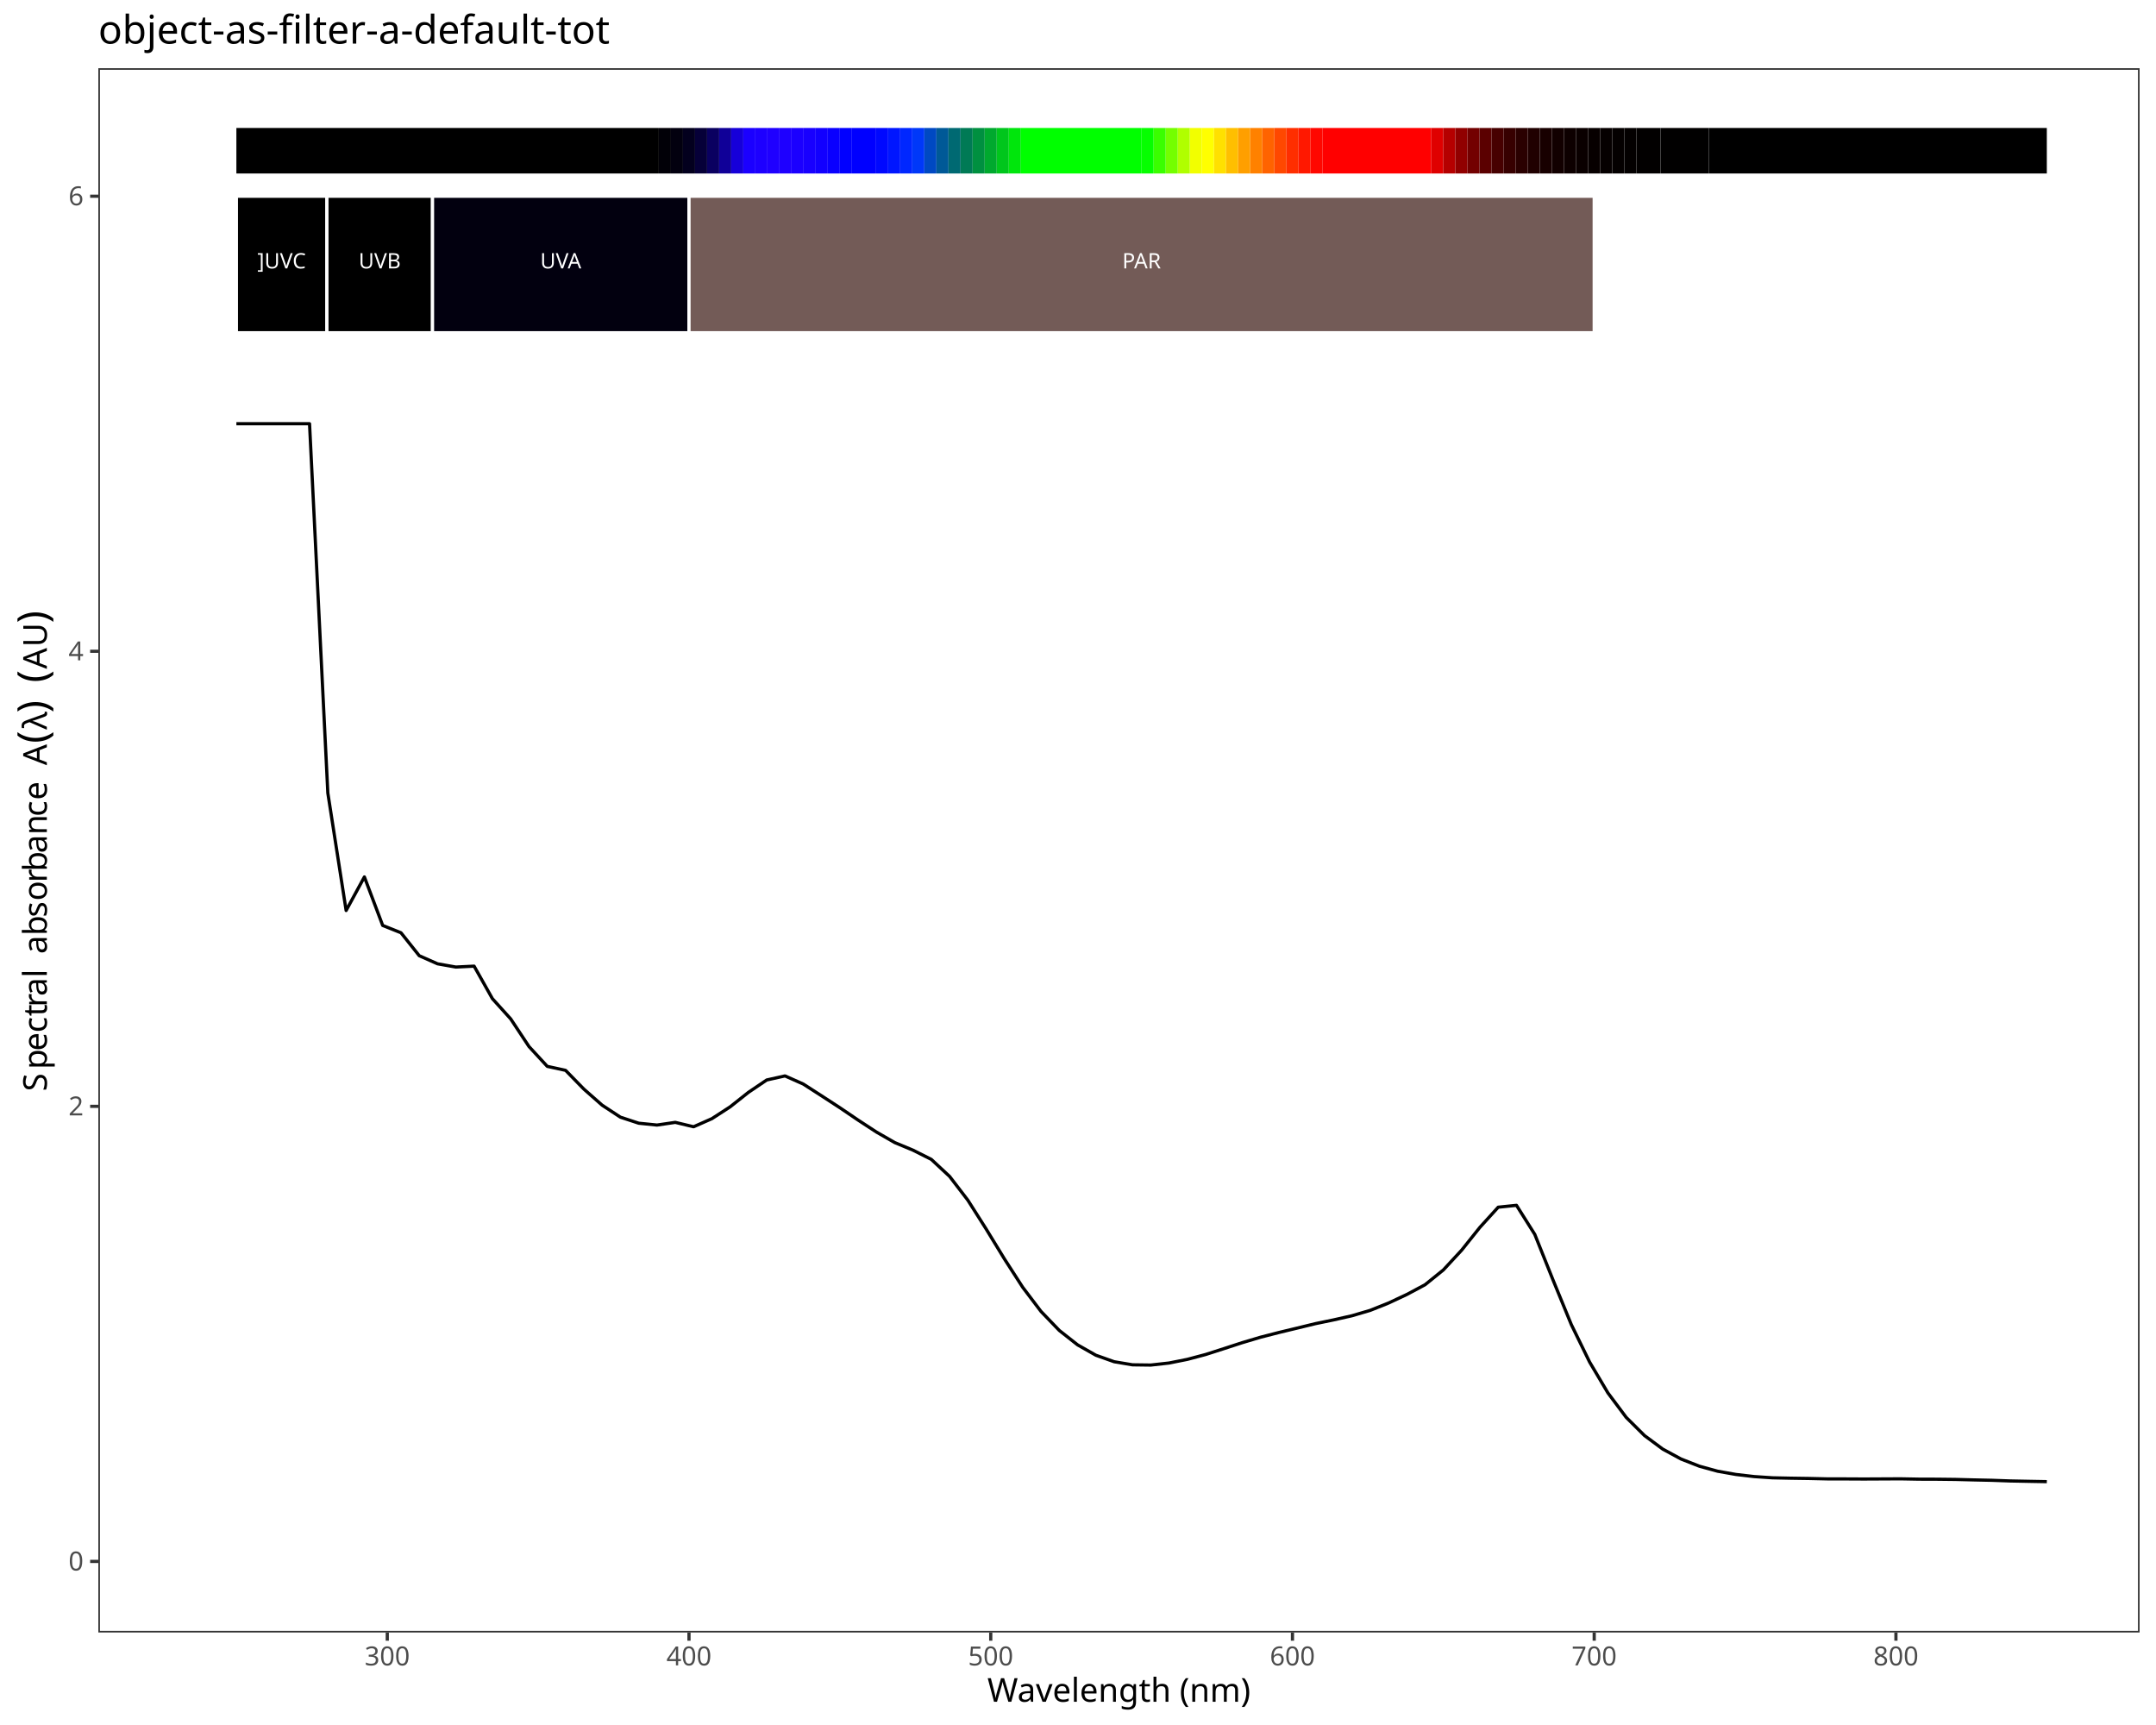
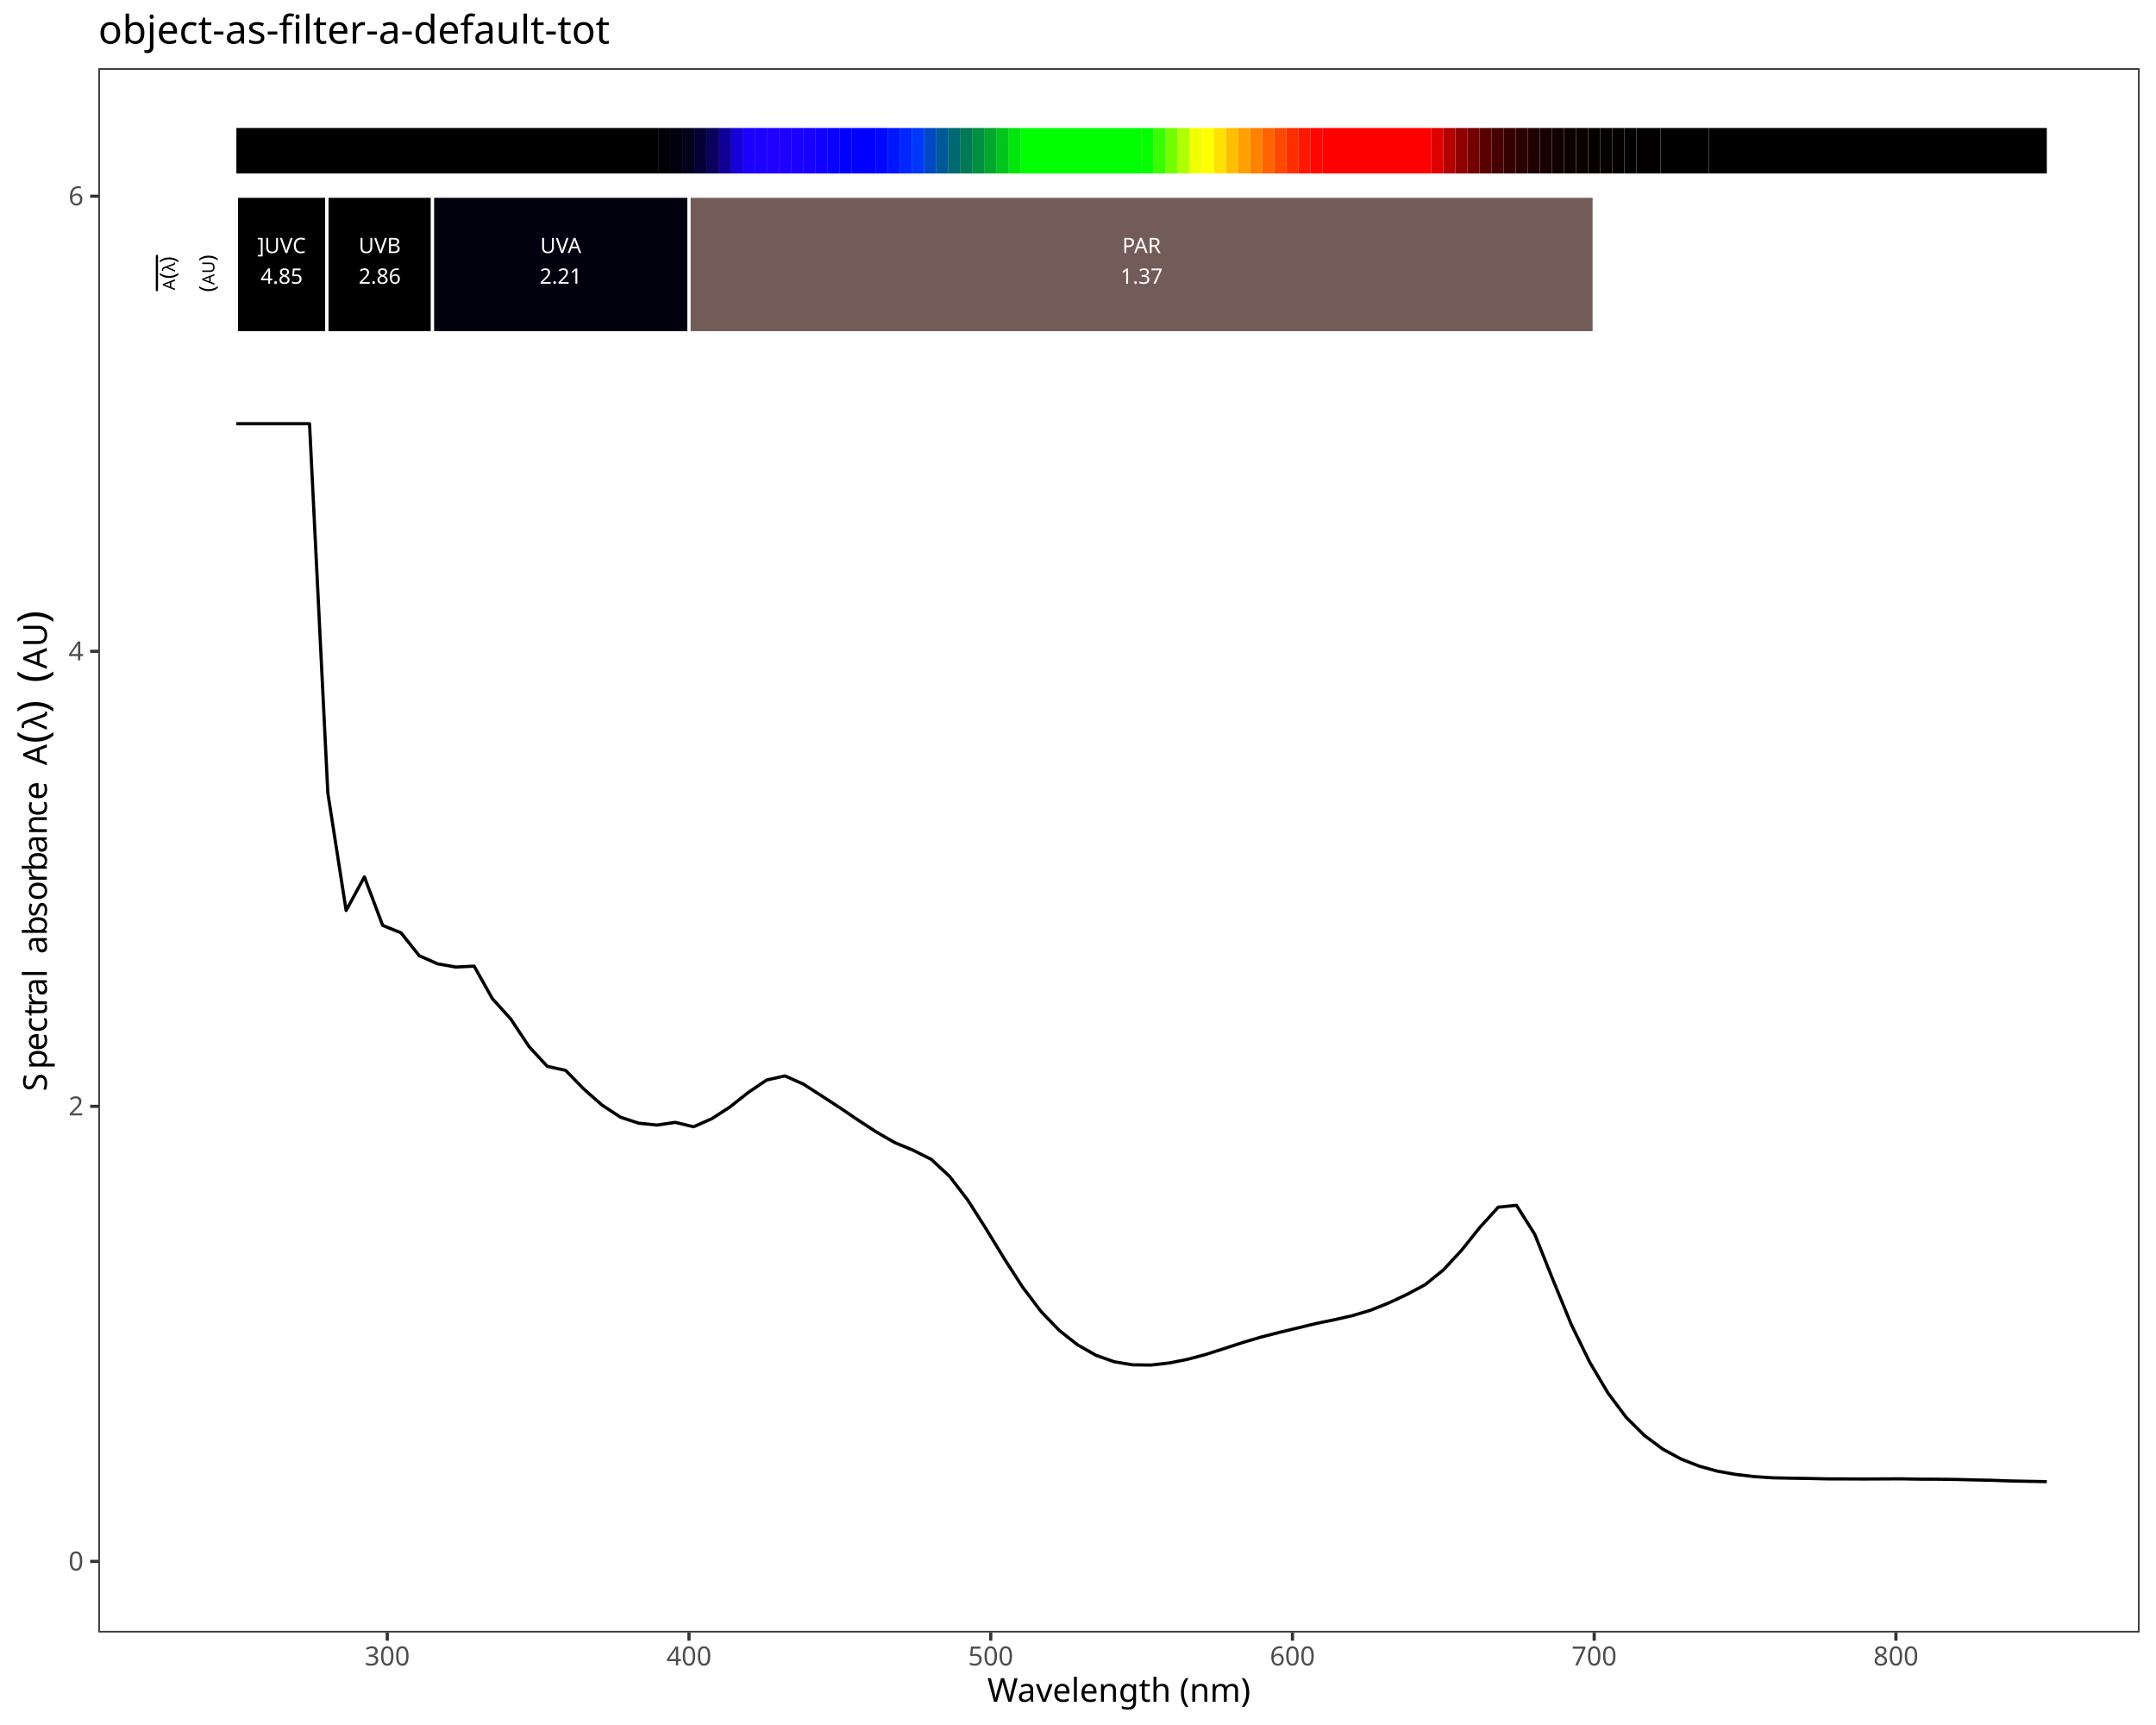
<svg xmlns="http://www.w3.org/2000/svg" class="svglite" data-engine-version="2.0" width="720.00pt" height="576.00pt" viewBox="0 0 720.00 576.00">
  <defs>
    <style type="text/css">
    .svglite line, .svglite polyline, .svglite polygon, .svglite path, .svglite rect, .svglite circle {
      fill: none;
      stroke: #000000;
      stroke-linecap: round;
      stroke-linejoin: round;
      stroke-miterlimit: 10.00;
    }
  </style>
  </defs>
  <rect width="100%" height="100%" style="stroke: none; fill: #FFFFFF;" />
  <defs>
    <clipPath id="cpMC4wMHw3MjAuMDB8MC4wMHw1NzYuMDA=">
      <rect x="0.00" y="0.00" width="720.00" height="576.00" />
    </clipPath>
  </defs>
  <g clip-path="url(#cpMC4wMHw3MjAuMDB8MC4wMHw1NzYuMDA=)">
    <rect x="0.00" y="0.00" width="720.00" height="576.00" style="stroke-width: 1.07; stroke: #FFFFFF; fill: #FFFFFF;" />
  </g>
  <defs>
    <clipPath id="cpMzIuODR8NzE0LjUyfDIyLjc4fDU0NS4xMQ==">
      <rect x="32.84" y="22.78" width="681.68" height="522.33" />
    </clipPath>
  </defs>
  <g clip-path="url(#cpMzIuODR8NzE0LjUyfDIyLjc4fDU0NS4xMQ==)">
    <rect x="32.84" y="22.78" width="681.68" height="522.33" style="stroke-width: 1.07; stroke: none; fill: #FFFFFF;" />
    <polyline points="78.94,141.49 85.05,141.49 91.16,141.49 97.27,141.49 103.37,141.49 109.48,264.80 115.59,304.03 121.69,292.82 127.80,309.02 133.91,311.46 140.01,319.13 146.12,321.83 152.23,322.91 158.33,322.61 164.44,333.47 170.55,340.23 176.66,349.46 182.76,356.07 188.87,357.40 194.98,363.66 201.08,369.03 207.19,373.04 213.30,375.05 219.40,375.67 225.51,374.77 231.62,376.24 237.73,373.54 243.83,369.59 249.94,364.75 256.05,360.62 262.15,359.26 268.26,361.98 274.37,365.91 280.47,369.88 286.58,374.02 292.69,378.01 298.80,381.52 304.90,384.06 311.01,387.13 317.12,392.82 323.22,400.77 329.33,410.39 335.44,420.39 341.54,429.85 347.65,437.91 353.76,444.26 359.87,449.07 365.97,452.53 372.08,454.70 378.19,455.73 384.29,455.81 390.40,455.13 396.51,453.91 402.61,452.29 408.72,450.33 414.83,448.34 420.94,446.52 427.04,444.95 433.15,443.48 439.26,441.99 445.36,440.73 451.47,439.35 457.58,437.55 463.68,435.11 469.79,432.25 475.90,428.99 482.00,424.06 488.11,417.46 494.22,409.82 500.33,403.10 506.43,402.47 512.54,412.17 518.65,427.44 524.75,442.31 530.86,454.82 536.97,465.12 543.07,473.28 549.18,479.35 555.29,483.88 561.40,487.19 567.50,489.58 573.61,491.26 579.72,492.34 585.82,493.05 591.93,493.46 598.04,493.59 604.14,493.68 610.25,493.82 616.36,493.83 622.47,493.86 628.57,493.83 634.68,493.80 640.79,493.91 646.89,493.93 653.00,494.00 659.11,494.16 665.21,494.29 671.32,494.51 677.43,494.63 683.54,494.74 " style="stroke-width: 1.07; stroke-linecap: butt;" />
    <rect x="78.94" y="42.73" width="141.07" height="15.20" style="stroke-width: 1.07; stroke: none; stroke-linecap: square; stroke-linejoin: miter; fill: #000000;" />
    <rect x="220.02" y="42.73" width="4.03" height="15.20" style="stroke-width: 1.07; stroke: none; stroke-linecap: square; stroke-linejoin: miter; fill: #010007;" />
    <rect x="224.05" y="42.73" width="4.03" height="15.20" style="stroke-width: 1.07; stroke: none; stroke-linecap: square; stroke-linejoin: miter; fill: #02000F;" />
    <rect x="228.08" y="42.73" width="4.03" height="15.20" style="stroke-width: 1.07; stroke: none; stroke-linecap: square; stroke-linejoin: miter; fill: #03001E;" />
    <rect x="232.11" y="42.73" width="4.03" height="15.20" style="stroke-width: 1.07; stroke: none; stroke-linecap: square; stroke-linejoin: miter; fill: #060038;" />
    <rect x="236.14" y="42.73" width="4.03" height="15.20" style="stroke-width: 1.07; stroke: none; stroke-linecap: square; stroke-linejoin: miter; fill: #0A0060;" />
    <rect x="240.17" y="42.73" width="4.03" height="15.20" style="stroke-width: 1.07; stroke: none; stroke-linecap: square; stroke-linejoin: miter; fill: #100098;" />
    <rect x="244.20" y="42.73" width="4.03" height="15.20" style="stroke-width: 1.07; stroke: none; stroke-linecap: square; stroke-linejoin: miter; fill: #1600D9;" />
    <rect x="248.23" y="42.73" width="4.03" height="15.20" style="stroke-width: 1.07; stroke: none; stroke-linecap: square; stroke-linejoin: miter; fill: #1B00FF;" />
    <rect x="252.26" y="42.73" width="4.03" height="15.20" style="stroke-width: 1.07; stroke: none; stroke-linecap: square; stroke-linejoin: miter; fill: #1D00FF;" />
    <rect x="256.29" y="42.73" width="4.03" height="15.20" style="stroke-width: 1.07; stroke: none; stroke-linecap: square; stroke-linejoin: miter; fill: #1F00FF;" />
    <rect x="260.32" y="42.73" width="4.03" height="15.20" style="stroke-width: 1.07; stroke: none; stroke-linecap: square; stroke-linejoin: miter; fill: #1E00FF;" />
    <rect x="264.35" y="42.73" width="4.03" height="15.20" style="stroke-width: 1.07; stroke: none; stroke-linecap: square; stroke-linejoin: miter; fill: #1B00FF;" />
    <rect x="268.38" y="42.73" width="4.03" height="15.20" style="stroke-width: 1.07; stroke: none; stroke-linecap: square; stroke-linejoin: miter; fill: #1800FF;" />
    <rect x="272.41" y="42.73" width="4.03" height="15.20" style="stroke-width: 1.07; stroke: none; stroke-linecap: square; stroke-linejoin: miter; fill: #1200FF;" />
    <rect x="276.44" y="42.73" width="4.03" height="15.20" style="stroke-width: 1.07; stroke: none; stroke-linecap: square; stroke-linejoin: miter; fill: #0A00FF;" />
    <rect x="280.47" y="42.73" width="4.03" height="15.20" style="stroke-width: 1.07; stroke: none; stroke-linecap: square; stroke-linejoin: miter; fill: #0100FF;" />
    <rect x="284.51" y="42.73" width="8.06" height="15.20" style="stroke-width: 1.07; stroke: none; stroke-linecap: square; stroke-linejoin: miter; fill: #0000FF;" />
    <rect x="292.57" y="42.73" width="4.03" height="15.20" style="stroke-width: 1.07; stroke: none; stroke-linecap: square; stroke-linejoin: miter; fill: #0008FF;" />
    <rect x="296.60" y="42.73" width="4.03" height="15.20" style="stroke-width: 1.07; stroke: none; stroke-linecap: square; stroke-linejoin: miter; fill: #0016FF;" />
    <rect x="300.63" y="42.73" width="4.03" height="15.20" style="stroke-width: 1.07; stroke: none; stroke-linecap: square; stroke-linejoin: miter; fill: #0027FF;" />
    <rect x="304.66" y="42.73" width="4.03" height="15.20" style="stroke-width: 1.07; stroke: none; stroke-linecap: square; stroke-linejoin: miter; fill: #0038F9;" />
    <rect x="308.69" y="42.73" width="4.03" height="15.20" style="stroke-width: 1.07; stroke: none; stroke-linecap: square; stroke-linejoin: miter; fill: #0049C3;" />
    <rect x="312.72" y="42.73" width="4.03" height="15.20" style="stroke-width: 1.07; stroke: none; stroke-linecap: square; stroke-linejoin: miter; fill: #005997;" />
    <rect x="316.75" y="42.73" width="4.03" height="15.20" style="stroke-width: 1.07; stroke: none; stroke-linecap: square; stroke-linejoin: miter; fill: #006972;" />
    <rect x="320.78" y="42.73" width="4.03" height="15.20" style="stroke-width: 1.07; stroke: none; stroke-linecap: square; stroke-linejoin: miter; fill: #007A55;" />
    <rect x="324.81" y="42.73" width="4.03" height="15.20" style="stroke-width: 1.07; stroke: none; stroke-linecap: square; stroke-linejoin: miter; fill: #009040;" />
    <rect x="328.84" y="42.73" width="4.03" height="15.20" style="stroke-width: 1.07; stroke: none; stroke-linecap: square; stroke-linejoin: miter; fill: #00A92E;" />
    <rect x="332.87" y="42.73" width="4.03" height="15.20" style="stroke-width: 1.07; stroke: none; stroke-linecap: square; stroke-linejoin: miter; fill: #00C61C;" />
    <rect x="336.90" y="42.73" width="4.03" height="15.20" style="stroke-width: 1.07; stroke: none; stroke-linecap: square; stroke-linejoin: miter; fill: #00E60C;" />
    <rect x="340.93" y="42.73" width="40.31" height="15.20" style="stroke-width: 1.07; stroke: none; stroke-linecap: square; stroke-linejoin: miter; fill: #00FF00;" />
    <rect x="381.24" y="42.73" width="4.03" height="15.20" style="stroke-width: 1.07; stroke: none; stroke-linecap: square; stroke-linejoin: miter; fill: #06FF00;" />
    <rect x="385.27" y="42.73" width="4.03" height="15.20" style="stroke-width: 1.07; stroke: none; stroke-linecap: square; stroke-linejoin: miter; fill: #3AFF00;" />
    <rect x="389.30" y="42.73" width="4.03" height="15.20" style="stroke-width: 1.07; stroke: none; stroke-linecap: square; stroke-linejoin: miter; fill: #74FF00;" />
    <rect x="393.33" y="42.73" width="4.03" height="15.20" style="stroke-width: 1.07; stroke: none; stroke-linecap: square; stroke-linejoin: miter; fill: #B0FF00;" />
    <rect x="397.36" y="42.73" width="4.03" height="15.20" style="stroke-width: 1.07; stroke: none; stroke-linecap: square; stroke-linejoin: miter; fill: #F2FF00;" />
    <rect x="401.39" y="42.73" width="4.03" height="15.20" style="stroke-width: 1.07; stroke: none; stroke-linecap: square; stroke-linejoin: miter; fill: #FFFF00;" />
    <rect x="405.42" y="42.73" width="4.03" height="15.20" style="stroke-width: 1.07; stroke: none; stroke-linecap: square; stroke-linejoin: miter; fill: #FFE000;" />
    <rect x="409.45" y="42.73" width="4.03" height="15.20" style="stroke-width: 1.07; stroke: none; stroke-linecap: square; stroke-linejoin: miter; fill: #FFBF00;" />
    <rect x="413.48" y="42.73" width="4.03" height="15.20" style="stroke-width: 1.07; stroke: none; stroke-linecap: square; stroke-linejoin: miter; fill: #FF9F00;" />
    <rect x="417.52" y="42.73" width="4.03" height="15.20" style="stroke-width: 1.07; stroke: none; stroke-linecap: square; stroke-linejoin: miter; fill: #FF8100;" />
    <rect x="421.55" y="42.73" width="4.03" height="15.20" style="stroke-width: 1.07; stroke: none; stroke-linecap: square; stroke-linejoin: miter; fill: #FF6300;" />
    <rect x="425.58" y="42.73" width="4.03" height="15.20" style="stroke-width: 1.07; stroke: none; stroke-linecap: square; stroke-linejoin: miter; fill: #FF4800;" />
    <rect x="429.61" y="42.73" width="4.03" height="15.20" style="stroke-width: 1.07; stroke: none; stroke-linecap: square; stroke-linejoin: miter; fill: #FF2E00;" />
    <rect x="433.64" y="42.73" width="4.03" height="15.20" style="stroke-width: 1.07; stroke: none; stroke-linecap: square; stroke-linejoin: miter; fill: #FF1800;" />
    <rect x="437.67" y="42.73" width="4.03" height="15.20" style="stroke-width: 1.07; stroke: none; stroke-linecap: square; stroke-linejoin: miter; fill: #FF0700;" />
    <rect x="441.70" y="42.73" width="36.28" height="15.20" style="stroke-width: 1.07; stroke: none; stroke-linecap: square; stroke-linejoin: miter; fill: #FF0000;" />
    <rect x="477.97" y="42.73" width="4.03" height="15.20" style="stroke-width: 1.07; stroke: none; stroke-linecap: square; stroke-linejoin: miter; fill: #DF0000;" />
    <rect x="482.00" y="42.73" width="4.03" height="15.20" style="stroke-width: 1.07; stroke: none; stroke-linecap: square; stroke-linejoin: miter; fill: #B50000;" />
    <rect x="486.04" y="42.73" width="4.03" height="15.20" style="stroke-width: 1.07; stroke: none; stroke-linecap: square; stroke-linejoin: miter; fill: #910000;" />
    <rect x="490.07" y="42.73" width="4.03" height="15.20" style="stroke-width: 1.07; stroke: none; stroke-linecap: square; stroke-linejoin: miter; fill: #730000;" />
    <rect x="494.10" y="42.73" width="4.03" height="15.20" style="stroke-width: 1.07; stroke: none; stroke-linecap: square; stroke-linejoin: miter; fill: #5B0000;" />
    <rect x="498.13" y="42.73" width="4.03" height="15.20" style="stroke-width: 1.07; stroke: none; stroke-linecap: square; stroke-linejoin: miter; fill: #470000;" />
    <rect x="502.16" y="42.73" width="4.03" height="15.20" style="stroke-width: 1.07; stroke: none; stroke-linecap: square; stroke-linejoin: miter; fill: #370000;" />
    <rect x="506.19" y="42.73" width="4.03" height="15.20" style="stroke-width: 1.07; stroke: none; stroke-linecap: square; stroke-linejoin: miter; fill: #2A0000;" />
    <rect x="510.22" y="42.73" width="4.03" height="15.20" style="stroke-width: 1.07; stroke: none; stroke-linecap: square; stroke-linejoin: miter; fill: #200000;" />
    <rect x="514.25" y="42.73" width="4.03" height="15.20" style="stroke-width: 1.07; stroke: none; stroke-linecap: square; stroke-linejoin: miter; fill: #180000;" />
    <rect x="518.28" y="42.73" width="4.03" height="15.20" style="stroke-width: 1.07; stroke: none; stroke-linecap: square; stroke-linejoin: miter; fill: #120000;" />
    <rect x="522.31" y="42.73" width="4.03" height="15.20" style="stroke-width: 1.07; stroke: none; stroke-linecap: square; stroke-linejoin: miter; fill: #0D0000;" />
    <rect x="526.34" y="42.73" width="4.03" height="15.20" style="stroke-width: 1.07; stroke: none; stroke-linecap: square; stroke-linejoin: miter; fill: #0A0000;" />
    <rect x="530.37" y="42.73" width="4.03" height="15.20" style="stroke-width: 1.07; stroke: none; stroke-linecap: square; stroke-linejoin: miter; fill: #070000;" />
    <rect x="534.40" y="42.73" width="4.03" height="15.20" style="stroke-width: 1.07; stroke: none; stroke-linecap: square; stroke-linejoin: miter; fill: #060000;" />
    <rect x="538.43" y="42.73" width="4.03" height="15.20" style="stroke-width: 1.07; stroke: none; stroke-linecap: square; stroke-linejoin: miter; fill: #040000;" />
    <rect x="542.46" y="42.73" width="4.03" height="15.20" style="stroke-width: 1.07; stroke: none; stroke-linecap: square; stroke-linejoin: miter; fill: #030000;" />
    <rect x="546.49" y="42.73" width="8.06" height="15.20" style="stroke-width: 1.07; stroke: none; stroke-linecap: square; stroke-linejoin: miter; fill: #020000;" />
    <rect x="554.56" y="42.73" width="16.12" height="15.20" style="stroke-width: 1.07; stroke: none; stroke-linecap: square; stroke-linejoin: miter; fill: #010000;" />
    <rect x="570.68" y="42.73" width="112.86" height="15.20" style="stroke-width: 1.07; stroke: none; stroke-linecap: square; stroke-linejoin: miter; fill: #000000;" />
    <rect x="78.94" y="65.52" width="30.23" height="45.59" style="stroke-width: 1.07; stroke: #FFFFFF; stroke-linecap: square; stroke-linejoin: miter; fill: #000000;" />
    <rect x="109.17" y="65.52" width="35.27" height="45.59" style="stroke-width: 1.07; stroke: #FFFFFF; stroke-linecap: square; stroke-linejoin: miter; fill: #000000;" />
    <rect x="144.44" y="65.52" width="85.65" height="45.59" style="stroke-width: 1.07; stroke: #FFFFFF; stroke-linecap: square; stroke-linejoin: miter; fill: #02000F;" />
    <rect x="230.09" y="65.52" width="302.30" height="45.59" style="stroke-width: 1.07; stroke: #FFFFFF; stroke-linecap: square; stroke-linejoin: miter; fill: #735B57;" />
-     <text x="94.06" y="89.62" text-anchor="middle" style="font-size: 7.11px; fill: #FFFFFF; font-family: sans;" textLength="17.00px" lengthAdjust="spacingAndGlyphs">]UVC</text>
-     <text x="126.81" y="89.62" text-anchor="middle" style="font-size: 7.11px; fill: #FFFFFF; font-family: sans;" textLength="14.63px" lengthAdjust="spacingAndGlyphs">UVB</text>
-     <text x="187.27" y="89.62" text-anchor="middle" style="font-size: 7.11px; fill: #FFFFFF; font-family: sans;" textLength="14.63px" lengthAdjust="spacingAndGlyphs">UVA</text>
-     <text x="381.24" y="89.62" text-anchor="middle" style="font-size: 7.11px; fill: #FFFFFF; font-family: sans;" textLength="14.63px" lengthAdjust="spacingAndGlyphs">PAR</text>
+     <text x="94.06" y="84.50" text-anchor="middle" style="font-size: 7.11px; fill: #FFFFFF; font-family: sans;" textLength="17.00px" lengthAdjust="spacingAndGlyphs">]UVC</text>
+     <text x="94.06" y="94.74" text-anchor="middle" style="font-size: 7.11px; fill: #FFFFFF; font-family: sans;" textLength="13.85px" lengthAdjust="spacingAndGlyphs">4.85</text>
+     <text x="126.81" y="84.50" text-anchor="middle" style="font-size: 7.11px; fill: #FFFFFF; font-family: sans;" textLength="14.63px" lengthAdjust="spacingAndGlyphs">UVB</text>
+     <text x="126.81" y="94.74" text-anchor="middle" style="font-size: 7.11px; fill: #FFFFFF; font-family: sans;" textLength="13.85px" lengthAdjust="spacingAndGlyphs">2.86</text>
+     <text x="187.27" y="84.50" text-anchor="middle" style="font-size: 7.11px; fill: #FFFFFF; font-family: sans;" textLength="14.63px" lengthAdjust="spacingAndGlyphs">UVA</text>
+     <text x="187.27" y="94.74" text-anchor="middle" style="font-size: 7.11px; fill: #FFFFFF; font-family: sans;" textLength="13.85px" lengthAdjust="spacingAndGlyphs">2.21</text>
+     <text x="381.24" y="84.50" text-anchor="middle" style="font-size: 7.11px; fill: #FFFFFF; font-family: sans;" textLength="14.63px" lengthAdjust="spacingAndGlyphs">PAR</text>
+     <text x="381.24" y="94.74" text-anchor="middle" style="font-size: 7.11px; fill: #FFFFFF; font-family: sans;" textLength="13.85px" lengthAdjust="spacingAndGlyphs">1.37</text>
+     <text transform="translate(58.44,96.88) rotate(-90)" style="font-size: 5.69px; font-family: sans;" textLength="3.80px" lengthAdjust="spacingAndGlyphs">A</text>
+     <text transform="translate(58.44,93.08) rotate(-90)" style="font-size: 7.11px; font-family: sans;" textLength="2.37px" lengthAdjust="spacingAndGlyphs">(</text>
+     <text transform="translate(58.44,90.71) rotate(-90)" style="font-size: 5.69px; font-family: sans;" textLength="2.90px" lengthAdjust="spacingAndGlyphs">λ</text>
+     <text transform="translate(58.44,87.81) rotate(-90)" style="font-size: 7.11px; font-family: sans;" textLength="2.36px" lengthAdjust="spacingAndGlyphs">)</text>
+     <polyline points="52.40,96.88 52.40,85.45 " style="stroke-width: 0.75;" />
+     <text transform="translate(71.60,97.48) rotate(-90)" style="font-size: 7.11px; font-family: sans;" textLength="2.37px" lengthAdjust="spacingAndGlyphs">(</text>
+     <text transform="translate(71.60,95.11) rotate(-90)" style="font-size: 5.69px; font-family: sans;" textLength="3.80px" lengthAdjust="spacingAndGlyphs">A</text>
+     <text transform="translate(71.60,91.32) rotate(-90)" style="font-size: 5.69px; font-family: sans;" textLength="4.11px" lengthAdjust="spacingAndGlyphs">U</text>
+     <text transform="translate(71.60,87.21) rotate(-90)" style="font-size: 7.11px; font-family: sans;" textLength="2.36px" lengthAdjust="spacingAndGlyphs">)</text>
    <rect x="32.84" y="22.78" width="681.68" height="522.33" style="stroke-width: 1.07; stroke: #333333;" />
  </g>
  <g clip-path="url(#cpMC4wMHw3MjAuMDB8MC4wMHw1NzYuMDA=)">
    <text x="27.91" y="524.40" text-anchor="end" style="font-size: 8.80px; fill: #4D4D4D; font-family: sans;" textLength="4.89px" lengthAdjust="spacingAndGlyphs">0</text>
    <text x="27.91" y="372.45" text-anchor="end" style="font-size: 8.80px; fill: #4D4D4D; font-family: sans;" textLength="4.89px" lengthAdjust="spacingAndGlyphs">2</text>
    <text x="27.91" y="220.50" text-anchor="end" style="font-size: 8.80px; fill: #4D4D4D; font-family: sans;" textLength="4.89px" lengthAdjust="spacingAndGlyphs">4</text>
    <text x="27.91" y="68.55" text-anchor="end" style="font-size: 8.80px; fill: #4D4D4D; font-family: sans;" textLength="4.89px" lengthAdjust="spacingAndGlyphs">6</text>
    <polyline points="30.10,521.37 32.84,521.37 " style="stroke-width: 1.07; stroke: #333333; stroke-linecap: butt;" />
    <polyline points="30.10,369.42 32.84,369.42 " style="stroke-width: 1.07; stroke: #333333; stroke-linecap: butt;" />
    <polyline points="30.10,217.47 32.84,217.47 " style="stroke-width: 1.07; stroke: #333333; stroke-linecap: butt;" />
    <polyline points="30.10,65.52 32.84,65.52 " style="stroke-width: 1.07; stroke: #333333; stroke-linecap: butt;" />
    <polyline points="129.33,547.85 129.33,545.11 " style="stroke-width: 1.07; stroke: #333333; stroke-linecap: butt;" />
    <polyline points="230.09,547.85 230.09,545.11 " style="stroke-width: 1.07; stroke: #333333; stroke-linecap: butt;" />
    <polyline points="330.86,547.85 330.86,545.11 " style="stroke-width: 1.07; stroke: #333333; stroke-linecap: butt;" />
    <polyline points="431.62,547.85 431.62,545.11 " style="stroke-width: 1.07; stroke: #333333; stroke-linecap: butt;" />
    <polyline points="532.39,547.85 532.39,545.11 " style="stroke-width: 1.07; stroke: #333333; stroke-linecap: butt;" />
    <polyline points="633.15,547.85 633.15,545.11 " style="stroke-width: 1.07; stroke: #333333; stroke-linecap: butt;" />
    <text x="129.33" y="556.10" text-anchor="middle" style="font-size: 8.80px; fill: #4D4D4D; font-family: sans;" textLength="14.68px" lengthAdjust="spacingAndGlyphs">300</text>
    <text x="230.09" y="556.10" text-anchor="middle" style="font-size: 8.80px; fill: #4D4D4D; font-family: sans;" textLength="14.68px" lengthAdjust="spacingAndGlyphs">400</text>
    <text x="330.86" y="556.10" text-anchor="middle" style="font-size: 8.80px; fill: #4D4D4D; font-family: sans;" textLength="14.68px" lengthAdjust="spacingAndGlyphs">500</text>
    <text x="431.62" y="556.10" text-anchor="middle" style="font-size: 8.80px; fill: #4D4D4D; font-family: sans;" textLength="14.68px" lengthAdjust="spacingAndGlyphs">600</text>
    <text x="532.39" y="556.10" text-anchor="middle" style="font-size: 8.80px; fill: #4D4D4D; font-family: sans;" textLength="14.68px" lengthAdjust="spacingAndGlyphs">700</text>
    <text x="633.15" y="556.10" text-anchor="middle" style="font-size: 8.80px; fill: #4D4D4D; font-family: sans;" textLength="14.68px" lengthAdjust="spacingAndGlyphs">800</text>
    <text x="373.68" y="568.24" text-anchor="middle" style="font-size: 11.00px; font-family: sans;" textLength="83.76px" lengthAdjust="spacingAndGlyphs">Wavelength (nm)</text>
    <text transform="translate(15.64,364.40) rotate(-90)" style="font-size: 11.00px; font-family: sans;" textLength="7.34px" lengthAdjust="spacingAndGlyphs">S</text>
    <text transform="translate(15.64,357.06) rotate(-90)" style="font-size: 11.00px; font-family: sans;" textLength="6.12px" lengthAdjust="spacingAndGlyphs">p</text>
    <text transform="translate(15.64,350.94) rotate(-90)" style="font-size: 11.00px; font-family: sans;" textLength="6.12px" lengthAdjust="spacingAndGlyphs">e</text>
    <text transform="translate(15.64,344.82) rotate(-90)" style="font-size: 11.00px; font-family: sans;" textLength="5.50px" lengthAdjust="spacingAndGlyphs">c</text>
    <text transform="translate(15.64,339.32) rotate(-90)" style="font-size: 11.00px; font-family: sans;" textLength="3.06px" lengthAdjust="spacingAndGlyphs">t</text>
    <text transform="translate(15.64,336.26) rotate(-90)" style="font-size: 11.00px; font-family: sans;" textLength="3.66px" lengthAdjust="spacingAndGlyphs">r</text>
    <text transform="translate(15.64,332.60) rotate(-90)" style="font-size: 11.00px; font-family: sans;" textLength="6.12px" lengthAdjust="spacingAndGlyphs">a</text>
    <text transform="translate(15.64,326.48) rotate(-90)" style="font-size: 11.00px; font-family: sans;" textLength="2.44px" lengthAdjust="spacingAndGlyphs">l</text>
    <text transform="translate(15.64,324.04) rotate(-90)" style="font-size: 11.00px; font-family: sans;" textLength="2.75px" lengthAdjust="spacingAndGlyphs"> </text>
    <text transform="translate(15.64,321.29) rotate(-90)" style="font-size: 11.00px; font-family: sans;" textLength="2.75px" lengthAdjust="spacingAndGlyphs"> </text>
    <text transform="translate(15.64,318.53) rotate(-90)" style="font-size: 11.00px; font-family: sans;" textLength="6.12px" lengthAdjust="spacingAndGlyphs">a</text>
    <text transform="translate(15.64,312.42) rotate(-90)" style="font-size: 11.00px; font-family: sans;" textLength="6.12px" lengthAdjust="spacingAndGlyphs">b</text>
    <text transform="translate(15.64,306.30) rotate(-90)" style="font-size: 11.00px; font-family: sans;" textLength="5.50px" lengthAdjust="spacingAndGlyphs">s</text>
    <text transform="translate(15.64,300.79) rotate(-90)" style="font-size: 11.00px; font-family: sans;" textLength="6.12px" lengthAdjust="spacingAndGlyphs">o</text>
    <text transform="translate(15.64,294.67) rotate(-90)" style="font-size: 11.00px; font-family: sans;" textLength="3.66px" lengthAdjust="spacingAndGlyphs">r</text>
    <text transform="translate(15.64,291.01) rotate(-90)" style="font-size: 11.00px; font-family: sans;" textLength="6.12px" lengthAdjust="spacingAndGlyphs">b</text>
    <text transform="translate(15.64,284.89) rotate(-90)" style="font-size: 11.00px; font-family: sans;" textLength="6.12px" lengthAdjust="spacingAndGlyphs">a</text>
    <text transform="translate(15.64,278.78) rotate(-90)" style="font-size: 11.00px; font-family: sans;" textLength="6.12px" lengthAdjust="spacingAndGlyphs">n</text>
    <text transform="translate(15.64,272.66) rotate(-90)" style="font-size: 11.00px; font-family: sans;" textLength="5.50px" lengthAdjust="spacingAndGlyphs">c</text>
    <text transform="translate(15.64,267.15) rotate(-90)" style="font-size: 11.00px; font-family: sans;" textLength="6.12px" lengthAdjust="spacingAndGlyphs">e</text>
    <text transform="translate(15.64,261.03) rotate(-90)" style="font-size: 11.00px; font-family: sans;" textLength="2.75px" lengthAdjust="spacingAndGlyphs"> </text>
    <text transform="translate(15.64,258.28) rotate(-90)" style="font-size: 11.00px; font-family: sans;" textLength="2.75px" lengthAdjust="spacingAndGlyphs"> </text>
    <text transform="translate(15.64,255.53) rotate(-90)" style="font-size: 11.00px; font-family: sans;" textLength="7.34px" lengthAdjust="spacingAndGlyphs">A</text>
    <text transform="translate(15.64,248.19) rotate(-90)" style="font-size: 13.75px; font-family: sans;" textLength="4.58px" lengthAdjust="spacingAndGlyphs">(</text>
    <text transform="translate(15.64,243.61) rotate(-90)" style="font-size: 11.00px; font-family: sans;" textLength="5.60px" lengthAdjust="spacingAndGlyphs">λ</text>
    <text transform="translate(15.64,238.01) rotate(-90)" style="font-size: 13.75px; font-family: sans;" textLength="4.57px" lengthAdjust="spacingAndGlyphs">)</text>
    <text transform="translate(15.64,233.44) rotate(-90)" style="font-size: 11.00px; font-family: sans;" textLength="2.75px" lengthAdjust="spacingAndGlyphs"> </text>
    <text transform="translate(15.64,230.69) rotate(-90)" style="font-size: 11.00px; font-family: sans;" textLength="2.75px" lengthAdjust="spacingAndGlyphs"> </text>
    <text transform="translate(15.64,227.93) rotate(-90)" style="font-size: 13.75px; font-family: sans;" textLength="4.58px" lengthAdjust="spacingAndGlyphs">(</text>
    <text transform="translate(15.64,223.36) rotate(-90)" style="font-size: 11.00px; font-family: sans;" textLength="7.34px" lengthAdjust="spacingAndGlyphs">A</text>
    <text transform="translate(15.64,216.02) rotate(-90)" style="font-size: 11.00px; font-family: sans;" textLength="7.95px" lengthAdjust="spacingAndGlyphs">U</text>
    <text transform="translate(15.64,208.07) rotate(-90)" style="font-size: 13.75px; font-family: sans;" textLength="4.57px" lengthAdjust="spacingAndGlyphs">)</text>
    <text x="32.84" y="14.56" style="font-size: 13.20px; font-family: sans;" textLength="157.73px" lengthAdjust="spacingAndGlyphs">object-as-filter-a-default-tot</text>
  </g>
</svg>
